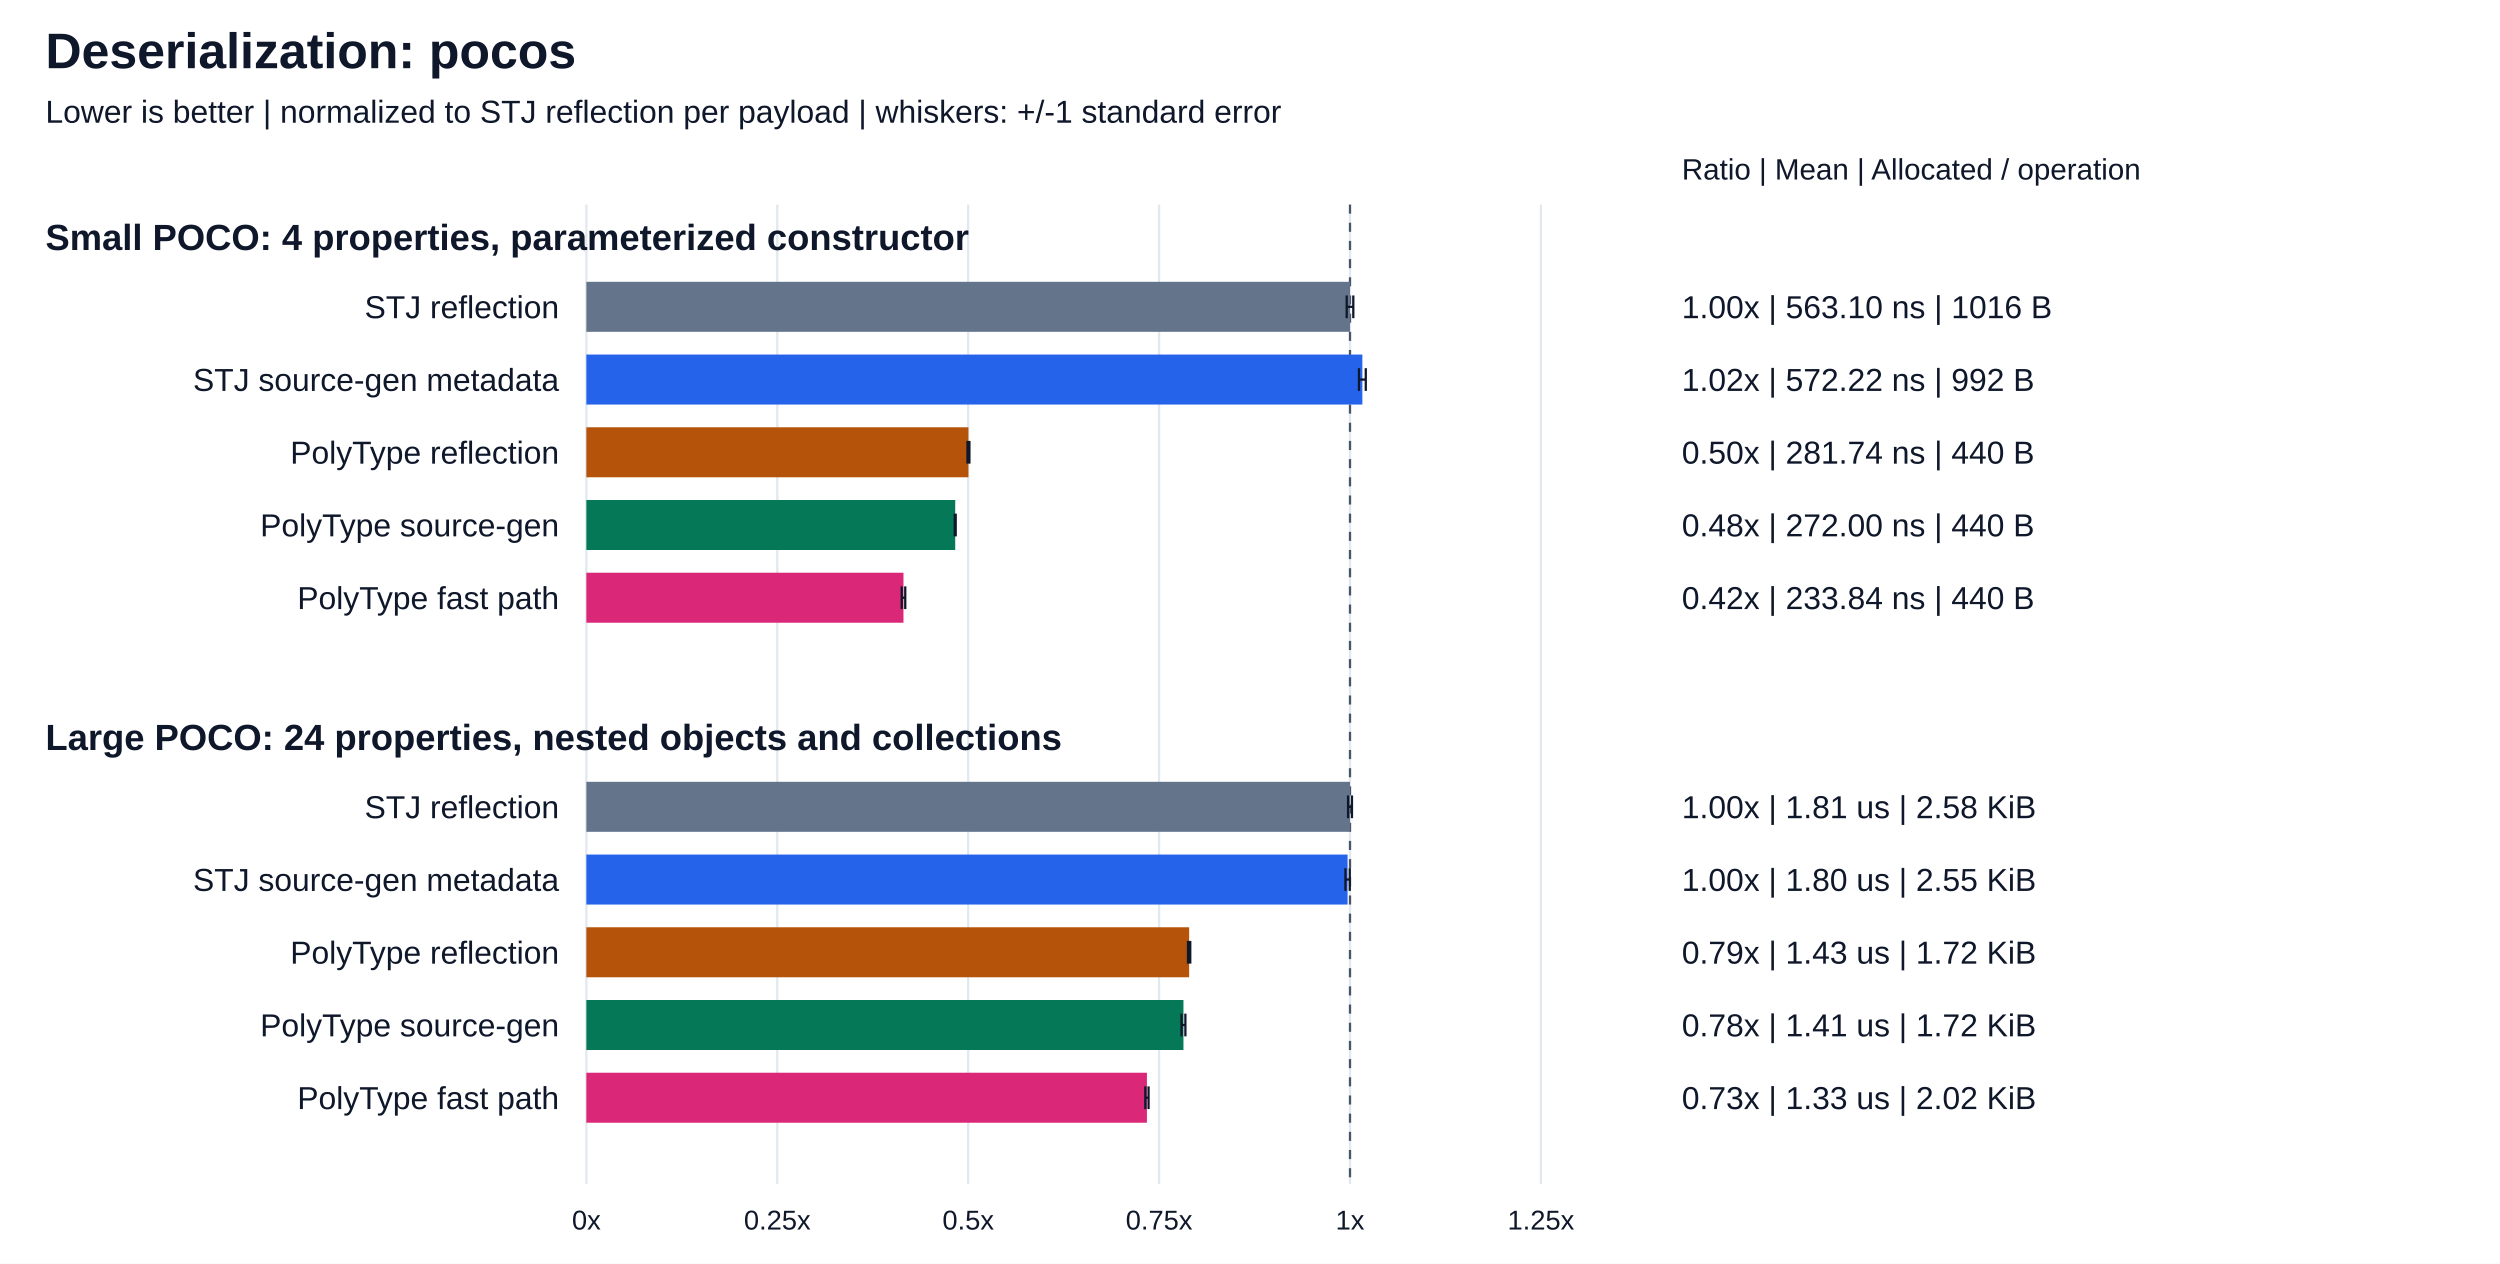
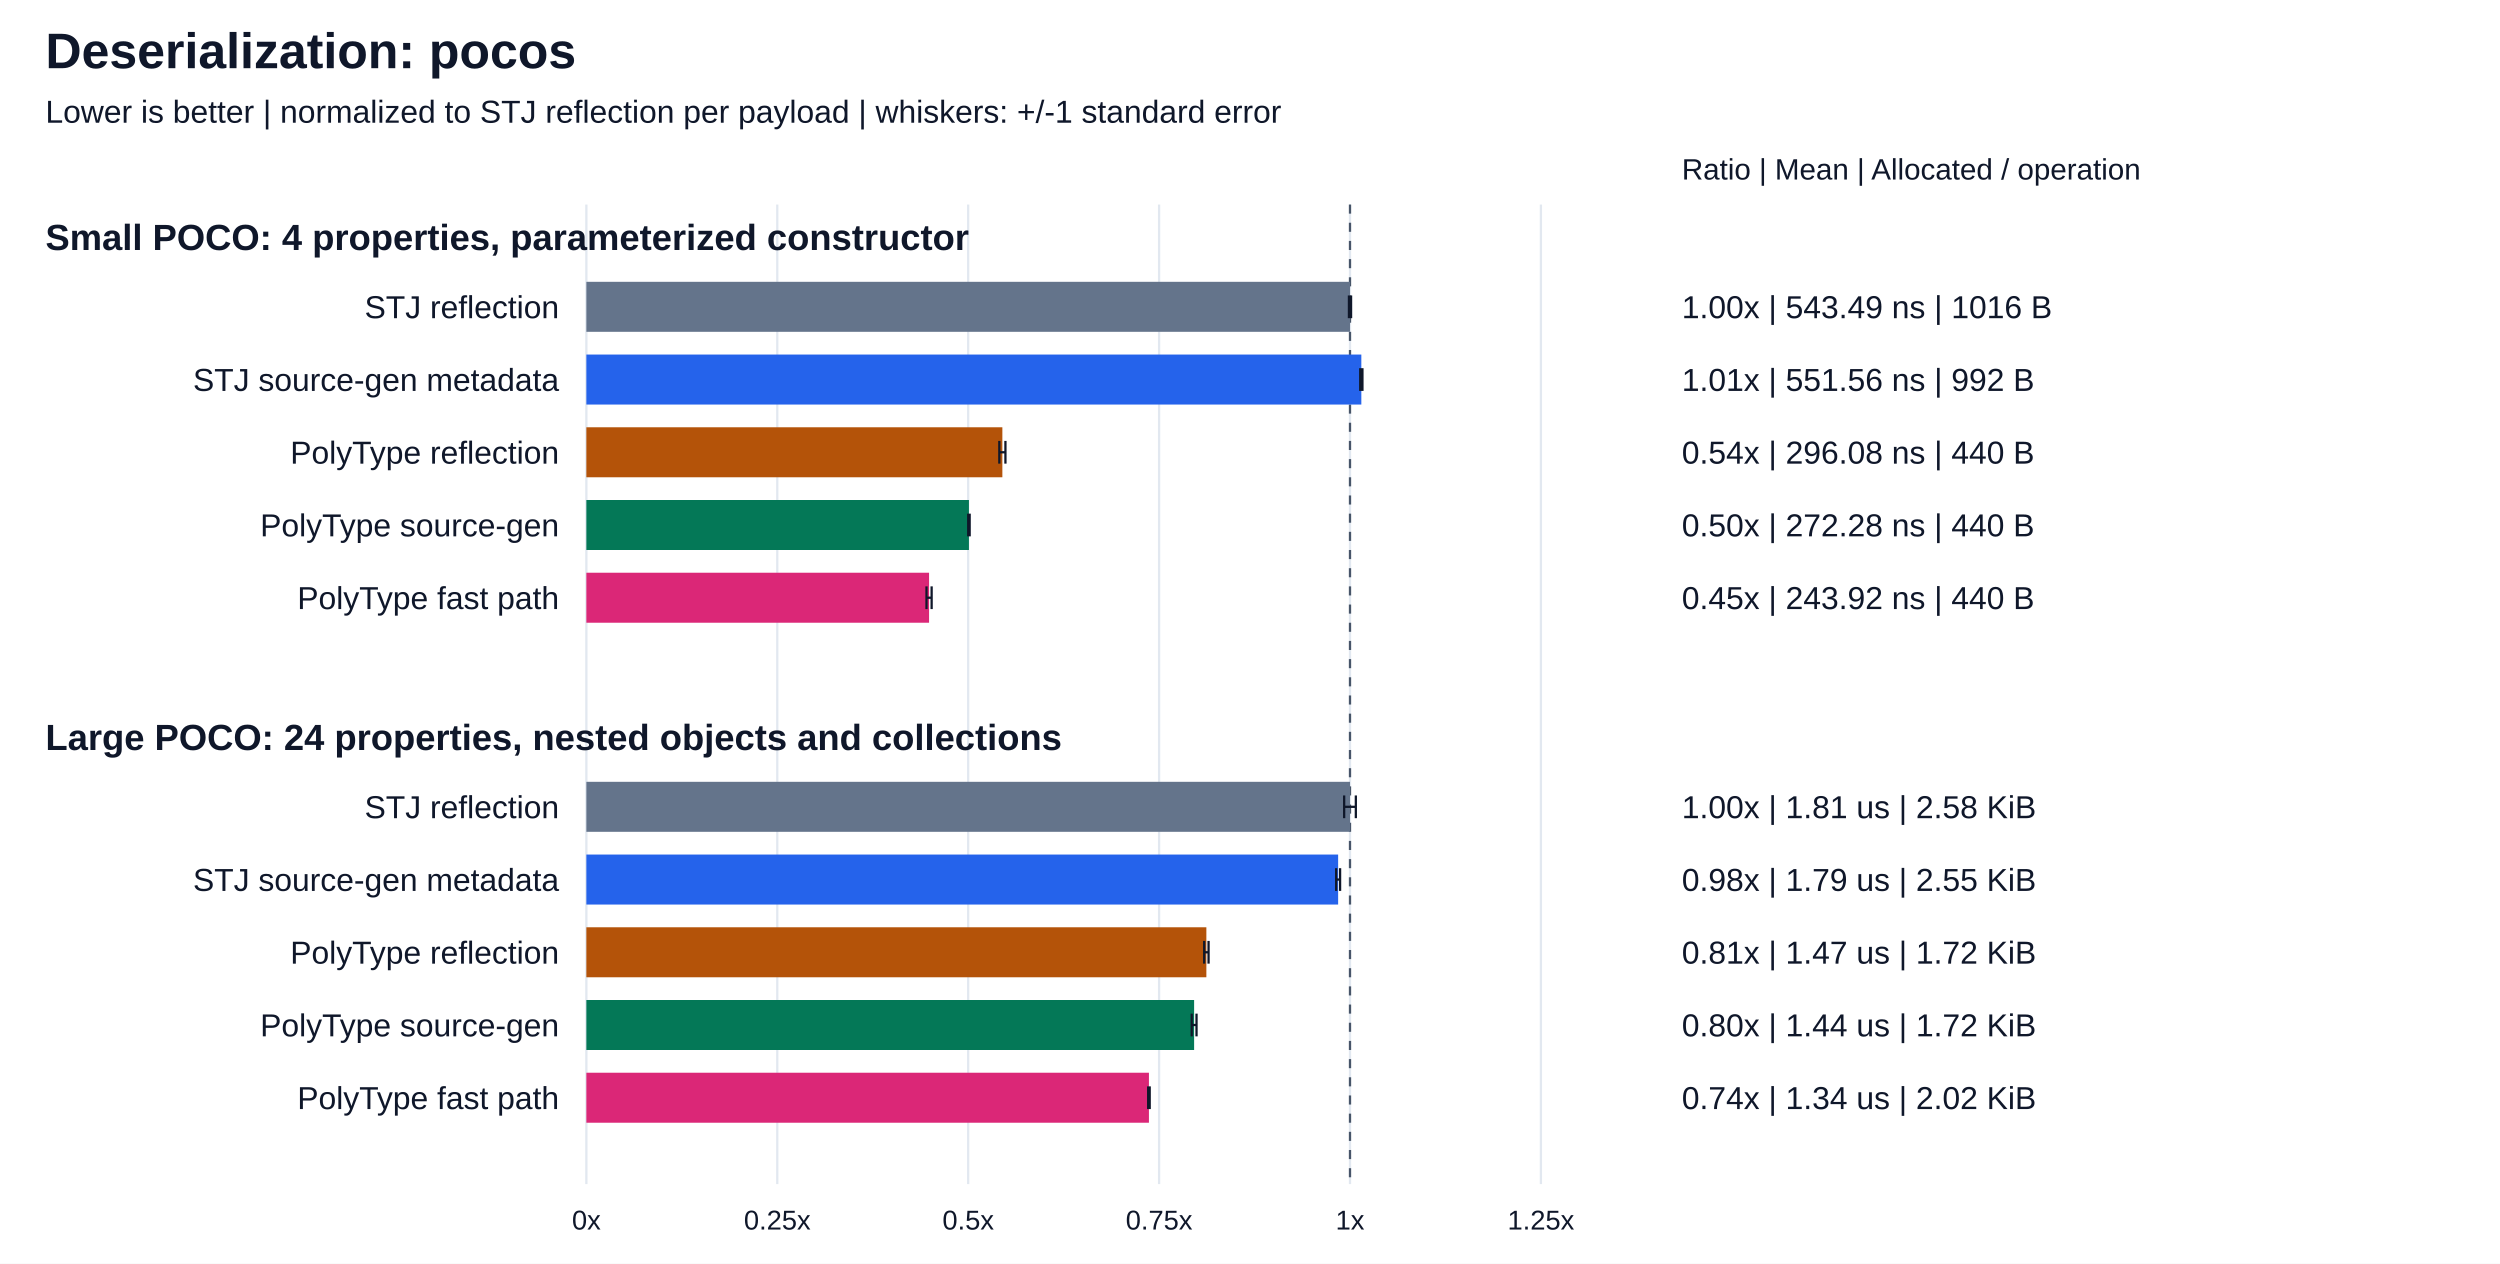
<svg xmlns="http://www.w3.org/2000/svg" width="1100" height="556" viewBox="0 0 1100 556" role="img" aria-labelledby="title desc">
  <rect width="100%" height="100%" fill="#ffffff" />
  <g font-family="Arial, sans-serif" font-size="14" fill="#0f172a">
    <text x="20" y="30" font-size="22" font-weight="bold">Deserialization: pocos</text>
    <text x="20" y="54">Lower is better | normalized to STJ reflection per payload | whiskers: +/-1 standard error</text>
    <text x="740" y="79" font-size="13">Ratio | Mean | Allocated / operation</text>
    <line x1="258.00" y1="90" x2="258.00" y2="521" stroke="#e2e8f0" />
    <text x="258.00" y="541" text-anchor="middle" font-size="12">0x</text>
    <line x1="342.00" y1="90" x2="342.00" y2="521" stroke="#e2e8f0" />
    <text x="342.00" y="541" text-anchor="middle" font-size="12">0.25x</text>
    <line x1="426.00" y1="90" x2="426.00" y2="521" stroke="#e2e8f0" />
    <text x="426.00" y="541" text-anchor="middle" font-size="12">0.5x</text>
    <line x1="510.00" y1="90" x2="510.00" y2="521" stroke="#e2e8f0" />
    <text x="510.00" y="541" text-anchor="middle" font-size="12">0.75x</text>
    <line x1="594.00" y1="90" x2="594.00" y2="521" stroke="#e2e8f0" />
    <text x="594.00" y="541" text-anchor="middle" font-size="12">1x</text>
    <line x1="678.00" y1="90" x2="678.00" y2="521" stroke="#e2e8f0" />
    <text x="678.00" y="541" text-anchor="middle" font-size="12">1.25x</text>
    <line x1="594.00" y1="90" x2="594.00" y2="521" stroke="#475569" stroke-dasharray="4 4" />
    <text x="20" y="110" font-weight="bold" font-size="16">Small POCO: 4 properties, parameterized constructor</text>
    <text x="246" y="140" text-anchor="end">STJ reflection</text>
    <rect x="258" y="124" width="336.00" height="22" fill="#64748b" />
-     <path d="M 592.55 135 H 595.45 M 592.55 130 V 140 M 595.45 130 V 140" stroke="#0f172a" fill="none" />
-     <text x="740" y="140">1.00x | 563.10 ns | 1016 B</text>
+     <path d="M 593.53 135 H 594.47 M 593.53 130 V 140 M 594.47 130 V 140" stroke="#0f172a" fill="none" />
+     <text x="740" y="140">1.00x | 543.49 ns | 1016 B</text>
    <text x="246" y="172" text-anchor="end">STJ source-gen metadata</text>
-     <rect x="258" y="156" width="341.44" height="22" fill="#2563eb" />
-     <path d="M 597.94 167 H 600.94 M 597.94 162 V 172 M 600.94 162 V 172" stroke="#0f172a" fill="none" />
-     <text x="740" y="172">1.02x | 572.22 ns | 992 B</text>
+     <rect x="258" y="156" width="340.99" height="22" fill="#2563eb" />
+     <path d="M 598.50 167 H 599.47 M 598.50 162 V 172 M 599.47 162 V 172" stroke="#0f172a" fill="none" />
+     <text x="740" y="172">1.01x | 551.56 ns | 992 B</text>
    <text x="246" y="204" text-anchor="end">PolyType reflection</text>
-     <rect x="258" y="188" width="168.11" height="22" fill="#b45309" />
-     <path d="M 425.69 199 H 426.54 M 425.69 194 V 204 M 426.54 194 V 204" stroke="#0f172a" fill="none" />
-     <text x="740" y="204">0.50x | 281.74 ns | 440 B</text>
+     <rect x="258" y="188" width="183.04" height="22" fill="#b45309" />
+     <path d="M 439.70 199 H 442.39 M 439.70 194 V 204 M 442.39 194 V 204" stroke="#0f172a" fill="none" />
+     <text x="740" y="204">0.54x | 296.08 ns | 440 B</text>
    <text x="246" y="236" text-anchor="end">PolyType source-gen</text>
-     <rect x="258" y="220" width="162.30" height="22" fill="#047857" />
-     <path d="M 420.09 231 H 420.51 M 420.09 226 V 236 M 420.51 226 V 236" stroke="#0f172a" fill="none" />
-     <text x="740" y="236">0.48x | 272.00 ns | 440 B</text>
+     <rect x="258" y="220" width="168.33" height="22" fill="#047857" />
+     <path d="M 426.01 231 H 426.65 M 426.01 226 V 236 M 426.65 226 V 236" stroke="#0f172a" fill="none" />
+     <text x="740" y="236">0.50x | 272.28 ns | 440 B</text>
    <text x="246" y="268" text-anchor="end">PolyType fast path</text>
-     <rect x="258" y="252" width="139.53" height="22" fill="#db2777" />
-     <path d="M 396.76 263 H 398.31 M 396.76 258 V 268 M 398.31 258 V 268" stroke="#0f172a" fill="none" />
-     <text x="740" y="268">0.42x | 233.84 ns | 440 B</text>
+     <rect x="258" y="252" width="150.79" height="22" fill="#db2777" />
+     <path d="M 407.66 263 H 409.92 M 407.66 258 V 268 M 409.92 258 V 268" stroke="#0f172a" fill="none" />
+     <text x="740" y="268">0.45x | 243.92 ns | 440 B</text>
    <text x="20" y="330" font-weight="bold" font-size="16">Large POCO: 24 properties, nested objects and collections</text>
    <text x="246" y="360" text-anchor="end">STJ reflection</text>
    <rect x="258" y="344" width="336.00" height="22" fill="#64748b" />
-     <path d="M 593.14 355 H 594.86 M 593.14 350 V 360 M 594.86 350 V 360" stroke="#0f172a" fill="none" />
+     <path d="M 591.43 355 H 596.57 M 591.43 350 V 360 M 596.57 350 V 360" stroke="#0f172a" fill="none" />
    <text x="740" y="360">1.00x | 1.81 us | 2.58 KiB</text>
    <text x="246" y="392" text-anchor="end">STJ source-gen metadata</text>
-     <rect x="258" y="376" width="334.94" height="22" fill="#2563eb" />
-     <path d="M 591.99 387 H 593.89 M 591.99 382 V 392 M 593.89 382 V 392" stroke="#0f172a" fill="none" />
-     <text x="740" y="392">1.00x | 1.80 us | 2.55 KiB</text>
+     <rect x="258" y="376" width="330.78" height="22" fill="#2563eb" />
+     <path d="M 587.91 387 H 589.64 M 587.91 382 V 392 M 589.64 382 V 392" stroke="#0f172a" fill="none" />
+     <text x="740" y="392">0.98x | 1.79 us | 2.55 KiB</text>
    <text x="246" y="424" text-anchor="end">PolyType reflection</text>
-     <rect x="258" y="408" width="265.22" height="22" fill="#b45309" />
-     <path d="M 522.72 419 H 523.71 M 522.72 414 V 424 M 523.71 414 V 424" stroke="#0f172a" fill="none" />
-     <text x="740" y="424">0.79x | 1.43 us | 1.72 KiB</text>
+     <rect x="258" y="408" width="272.80" height="22" fill="#b45309" />
+     <path d="M 529.84 419 H 531.77 M 529.84 414 V 424 M 531.77 414 V 424" stroke="#0f172a" fill="none" />
+     <text x="740" y="424">0.81x | 1.47 us | 1.72 KiB</text>
    <text x="246" y="456" text-anchor="end">PolyType source-gen</text>
-     <rect x="258" y="440" width="262.72" height="22" fill="#047857" />
-     <path d="M 519.87 451 H 521.57 M 519.87 446 V 456 M 521.57 446 V 456" stroke="#0f172a" fill="none" />
-     <text x="740" y="456">0.78x | 1.41 us | 1.72 KiB</text>
+     <rect x="258" y="440" width="267.41" height="22" fill="#047857" />
+     <path d="M 524.36 451 H 526.47 M 524.36 446 V 456 M 526.47 446 V 456" stroke="#0f172a" fill="none" />
+     <text x="740" y="456">0.80x | 1.44 us | 1.72 KiB</text>
    <text x="246" y="488" text-anchor="end">PolyType fast path</text>
-     <rect x="258" y="472" width="246.65" height="22" fill="#db2777" />
-     <path d="M 503.94 483 H 505.36 M 503.94 478 V 488 M 505.36 478 V 488" stroke="#0f172a" fill="none" />
-     <text x="740" y="488">0.73x | 1.33 us | 2.02 KiB</text>
+     <rect x="258" y="472" width="247.53" height="22" fill="#db2777" />
+     <path d="M 505.19 483 H 505.87 M 505.19 478 V 488 M 505.87 478 V 488" stroke="#0f172a" fill="none" />
+     <text x="740" y="488">0.74x | 1.34 us | 2.02 KiB</text>
  </g>
</svg>
